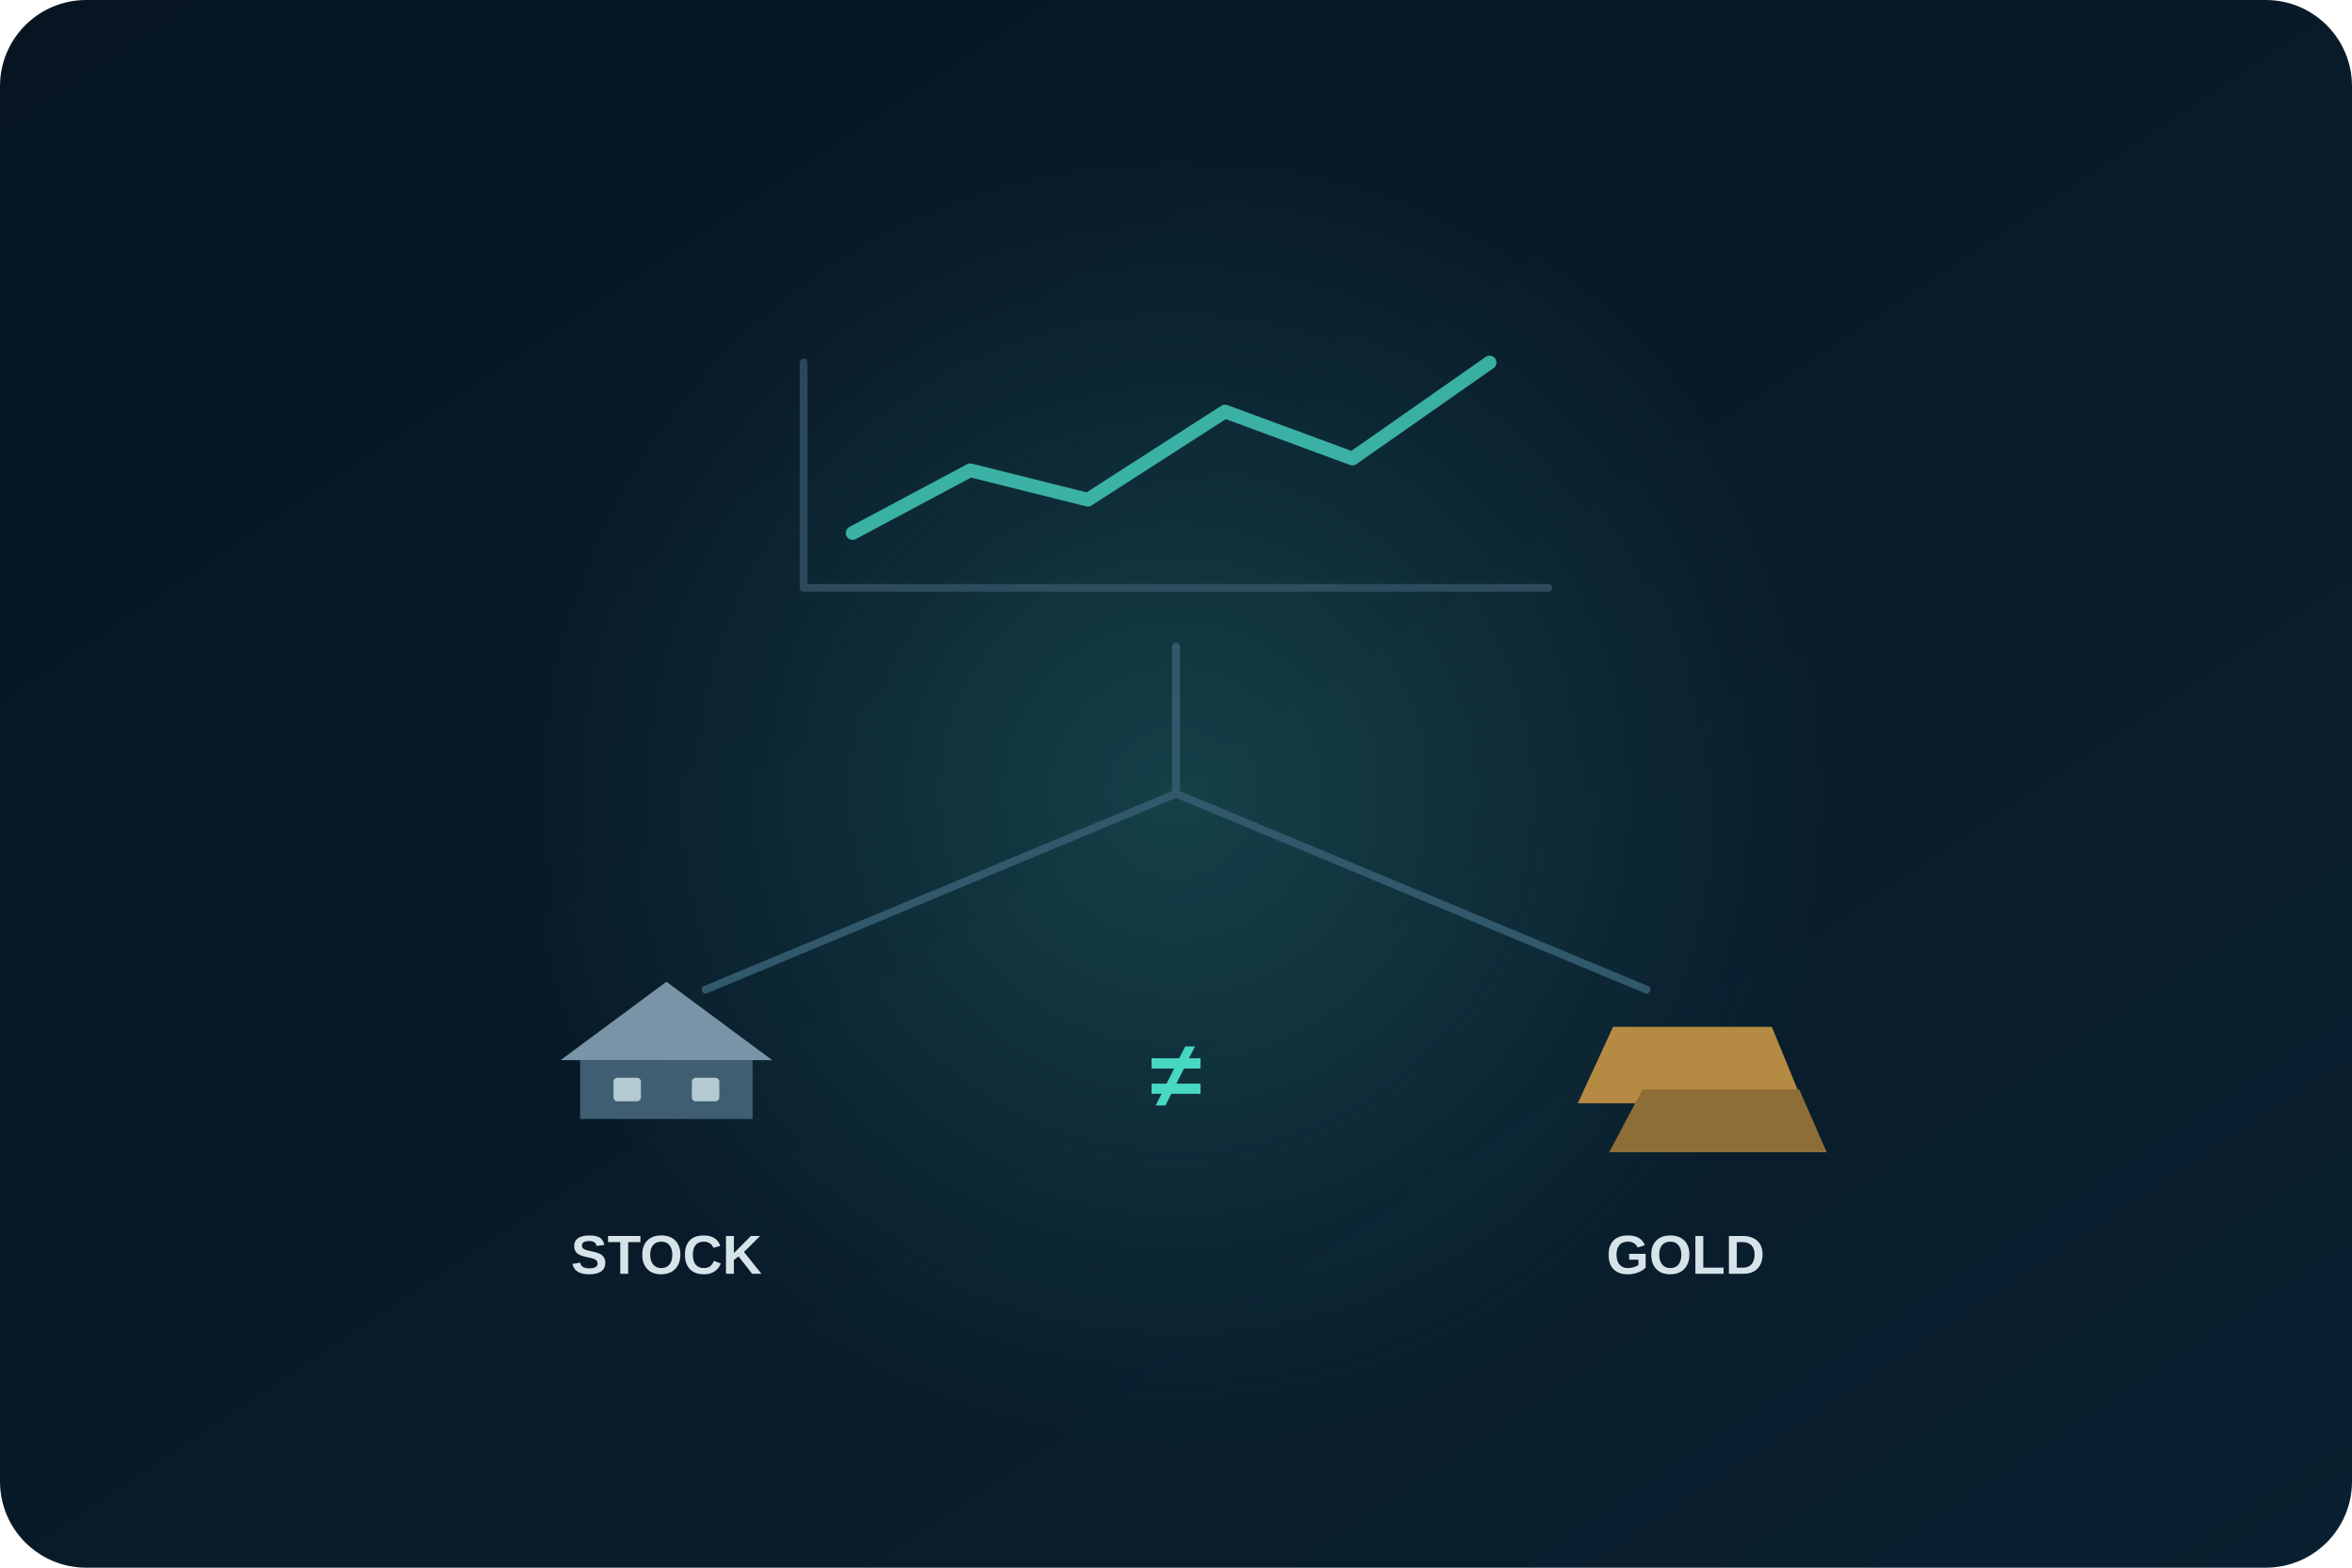
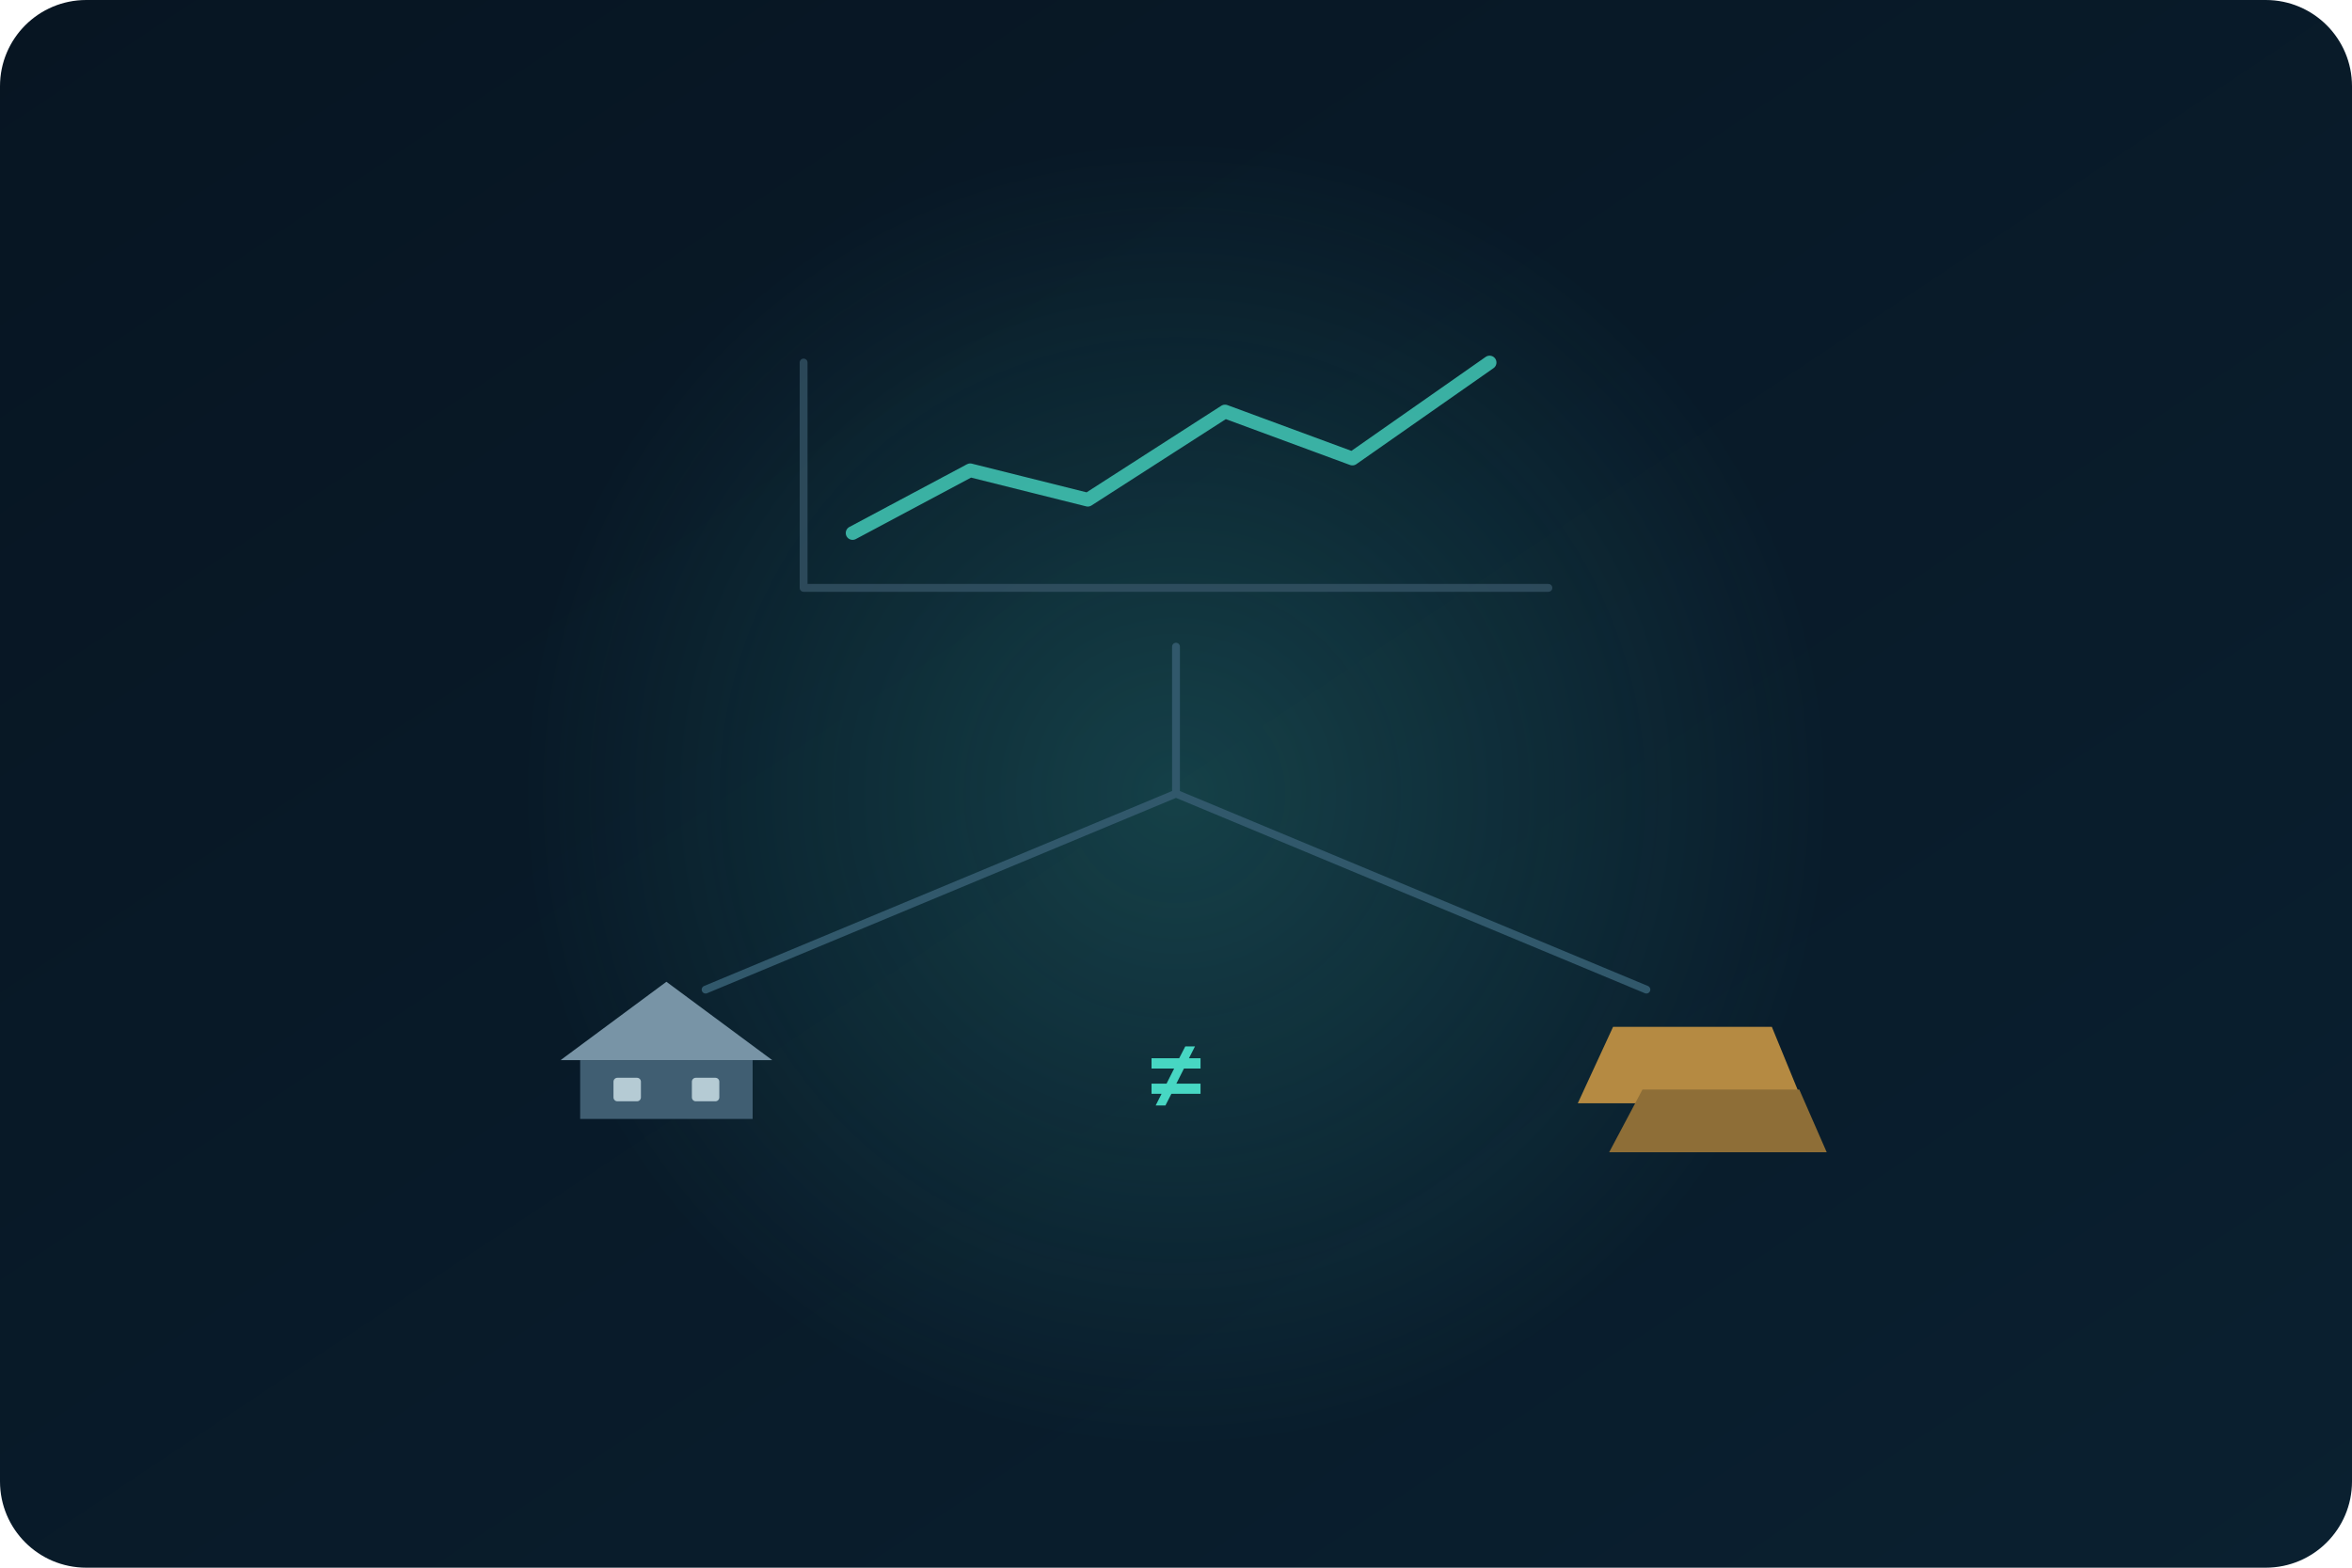
<svg xmlns="http://www.w3.org/2000/svg" width="1200" height="800" viewBox="0 0 1200 800" preserveAspectRatio="xMidYMid meet">
  <defs>
    <linearGradient id="bg" x2="1" y2="1">
      <stop stop-color="#071522" />
      <stop offset="1" stop-color="#0A2030" />
    </linearGradient>
    <radialGradient id="halo">
      <stop stop-color="#47D7C3" stop-opacity=".20" />
      <stop offset="1" stop-color="#47D7C3" stop-opacity="0" />
    </radialGradient>
  </defs>
  <rect width="1200" height="800" rx="44" fill="url(#bg)" />
  <circle cx="600" cy="405" r="335" fill="url(#halo)" />
  <g transform="translate(600 230)" opacity=".78">
    <path d="M-190 70V-45M-190 70H190" stroke="#355365" stroke-width="4" stroke-linecap="round" />
    <path d="M-165 42L-105 10-45 25 25-20 90 4 160-45" fill="none" stroke="#47D7C3" stroke-width="7" stroke-linecap="round" stroke-linejoin="round" />
  </g>
  <path d="M600 330V405M600 405L360 505M600 405L840 505" stroke="#31586B" stroke-width="4" stroke-linecap="round" />
  <g transform="translate(340 545)">
    <path d="M-44 26V-4H44V26" fill="#405E72" />
    <path d="M-54-4L0-44 54-4Z" fill="#7894A6" />
    <rect x="-27" y="5" width="14" height="12" rx="2" fill="#B5CBD4" />
    <rect x="13" y="5" width="14" height="12" rx="2" fill="#B5CBD4" />
  </g>
  <g transform="translate(860 545)">
    <path d="M-55 18L-37-21H44L60 18Z" fill="#B58A42" />
    <path d="M-39 43L-22 11H58L72 43Z" fill="#8E6E37" />
  </g>
-   <text x="340" y="650" font-family="Arial, sans-serif" font-size="28" font-weight="900" text-anchor="middle" fill="#D6E4E9">STOCK</text>
-   <text x="860" y="650" font-family="Arial, sans-serif" font-size="28" font-weight="900" text-anchor="middle" fill="#D6E4E9">GOLD</text>
  <text x="600" y="565" font-family="Arial, sans-serif" font-size="48" font-weight="900" text-anchor="middle" fill="#47D7C3">≠</text>
</svg>
